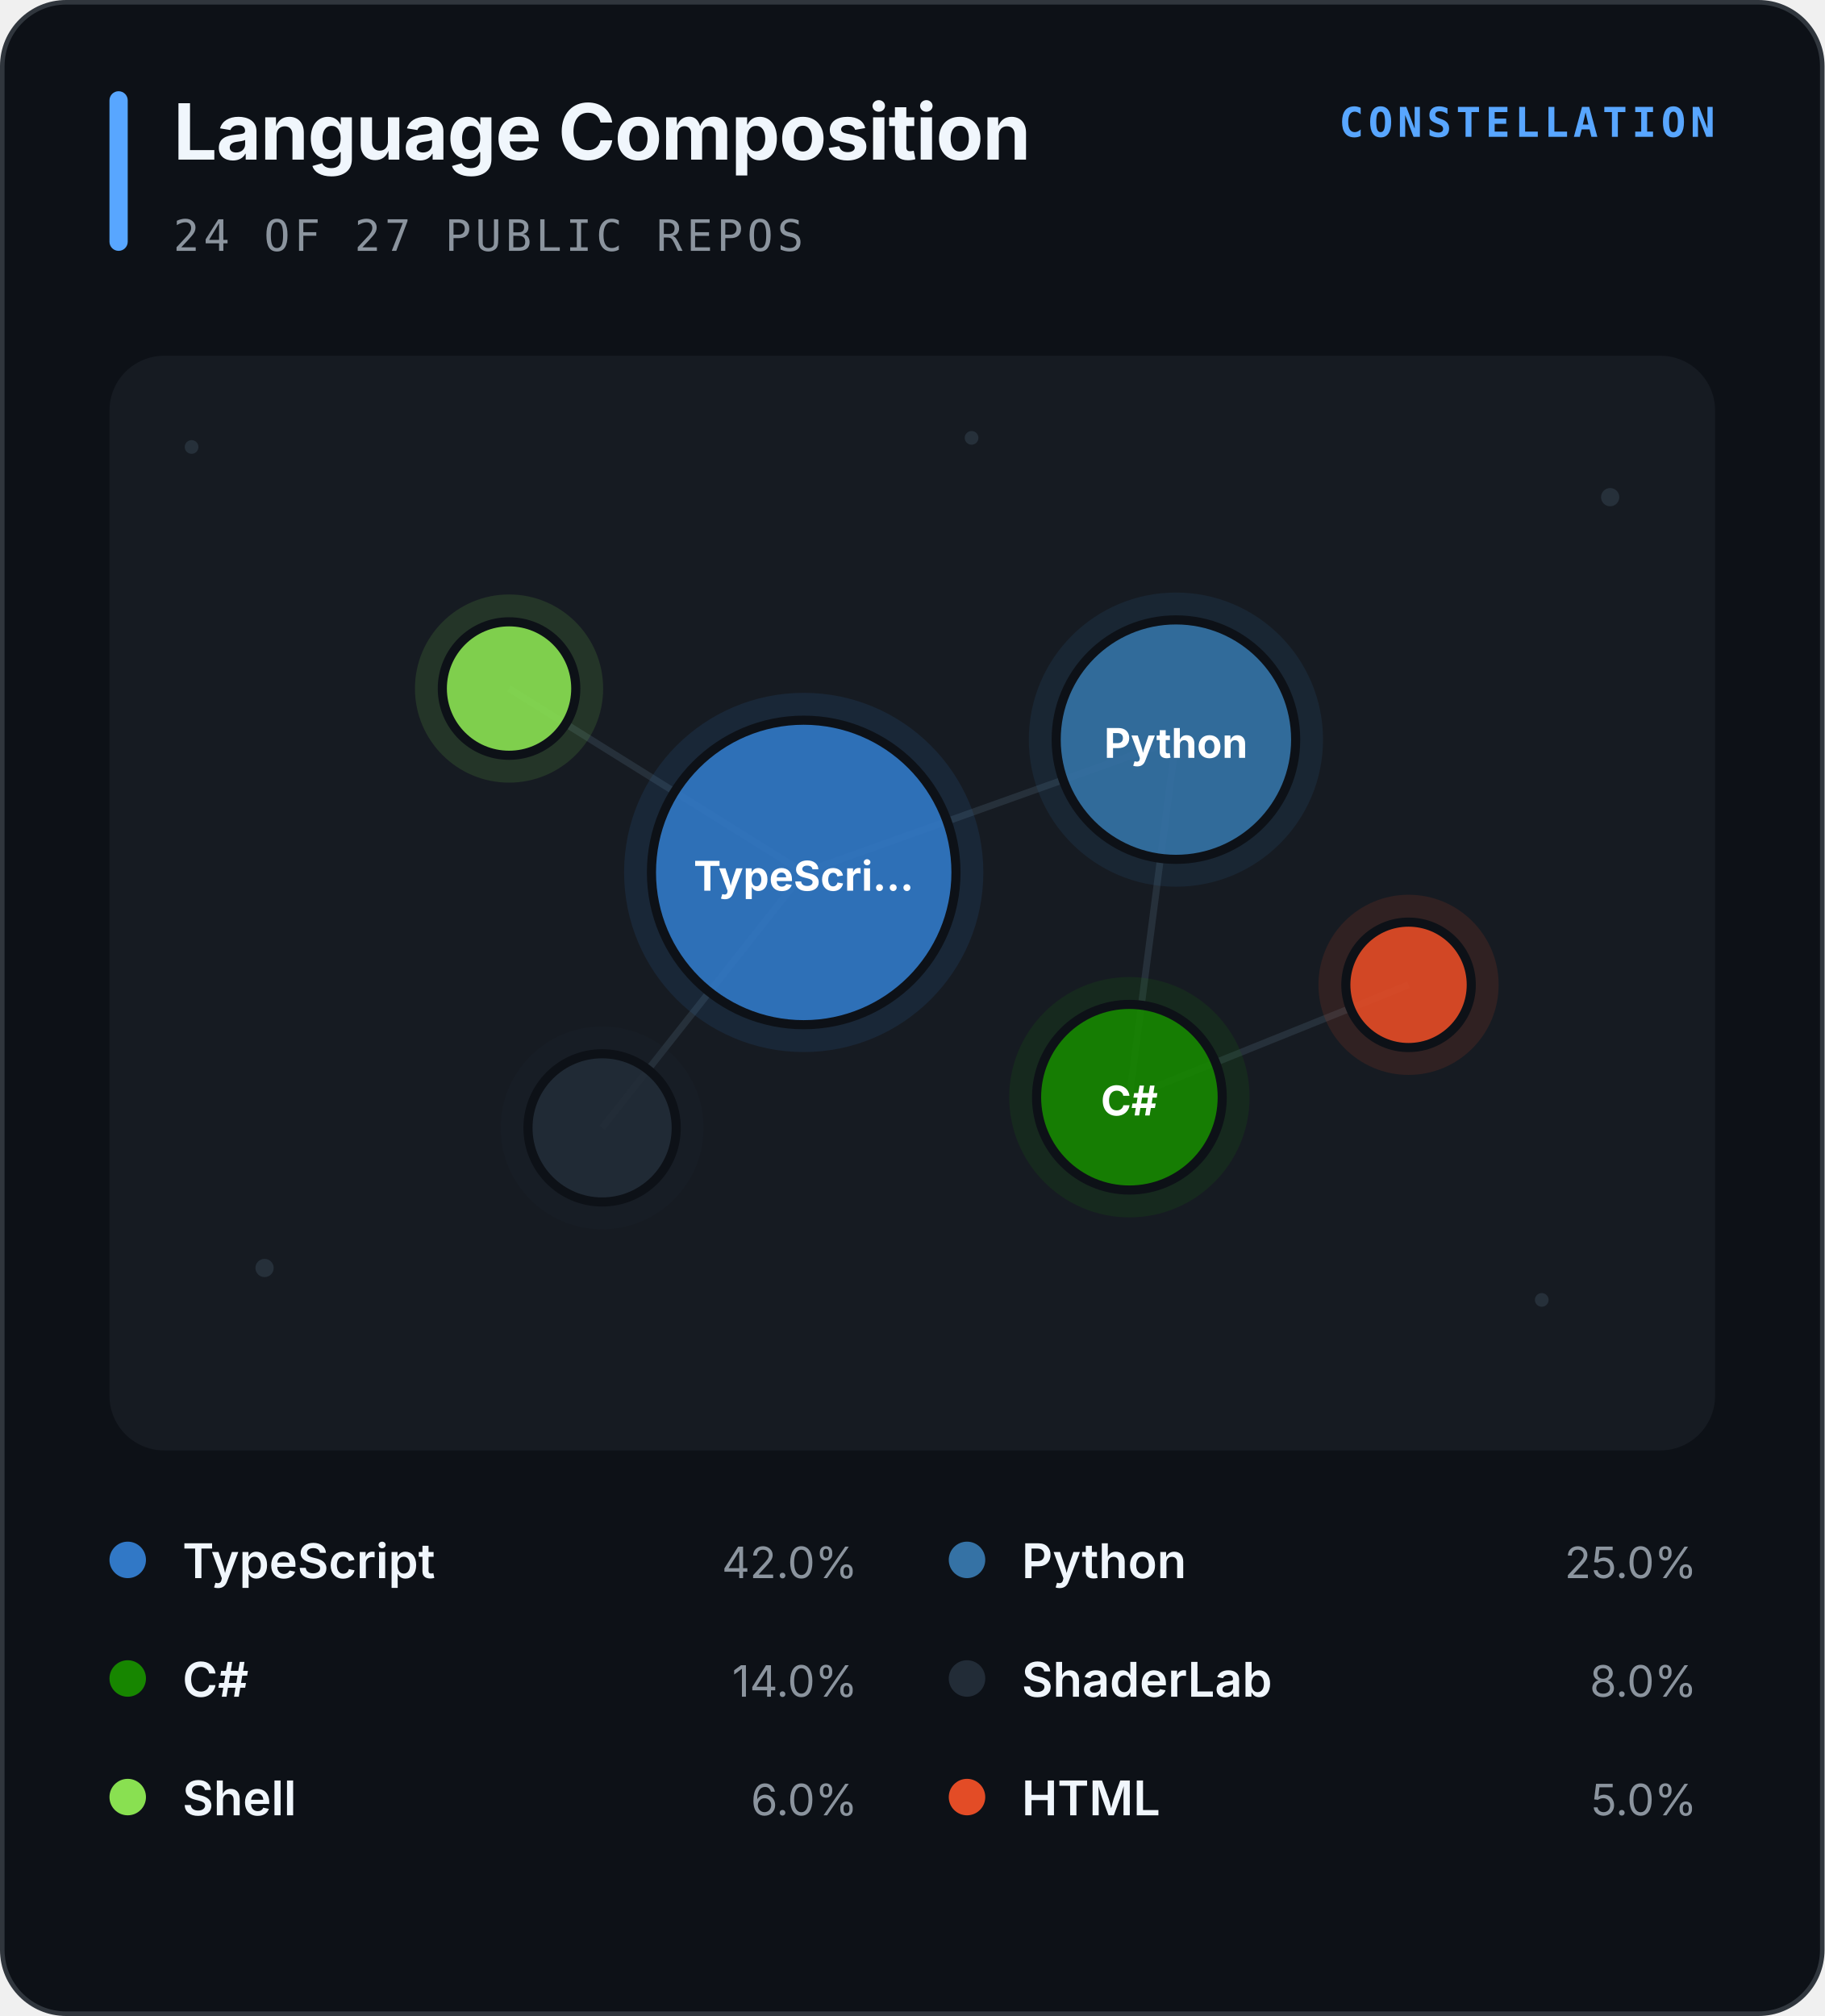
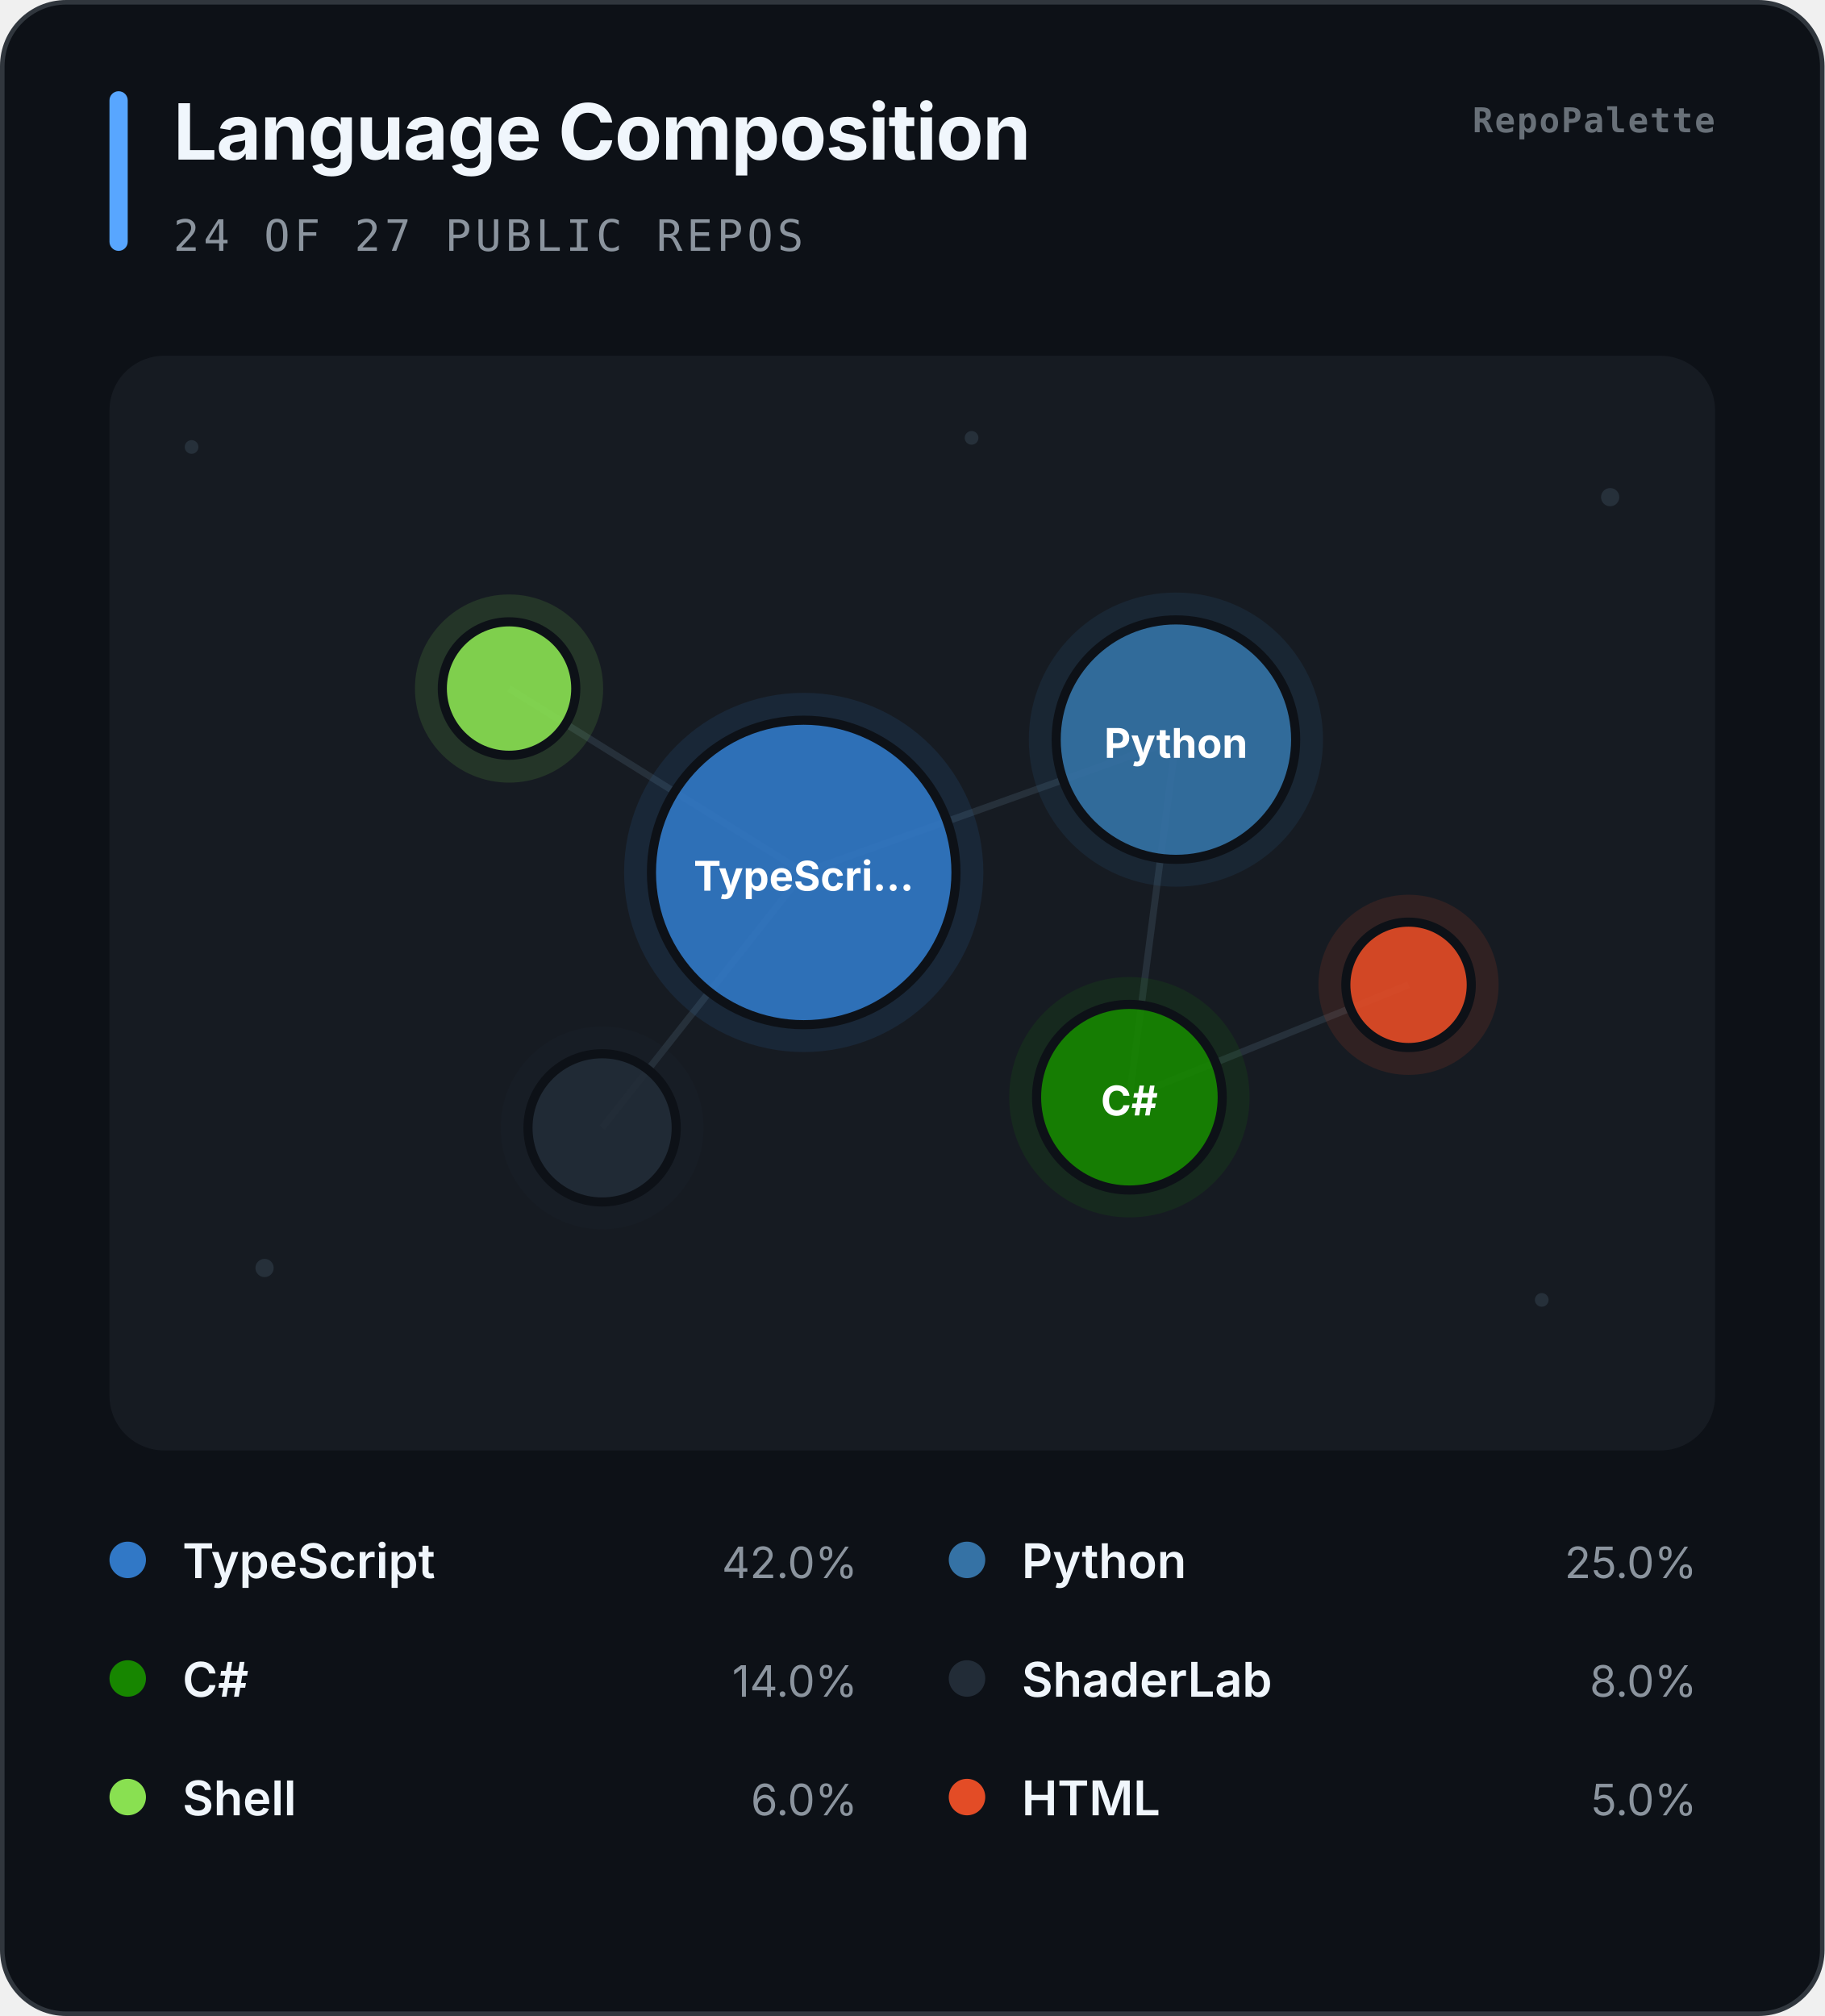
<svg xmlns="http://www.w3.org/2000/svg" role="img" aria-labelledby="title description" data-style="constellation" data-theme="midnight" width="400" height="442" viewBox="0 0 400 442">
  <style>
    text { font-family: -apple-system, BlinkMacSystemFont, Segoe UI, sans-serif; }
    .title { fill: #f0f6fc; font-size: 17px; font-weight: 700; letter-spacing: -0.2px; }
-     .meta, .style-tag, .rank, .metric-label { font-family: ui-monospace, SFMono-Regular, Consolas, monospace; }
+     .meta, .brand-watermark, .rank, .metric-label { font-family: ui-monospace, SFMono-Regular, Consolas, monospace; }
    .meta { fill: #8b949e; font-size: 9.5px; letter-spacing: 0.9px; }
-     .style-tag { fill: #58a6ff; font-size: 9px; font-weight: 700; letter-spacing: 1px; }
+     .brand-watermark { fill: #8b949e; font-size: 7.5px; font-weight: 600; letter-spacing: 0.35px; opacity: 0.72; }
    .label { fill: #f0f6fc; font-size: 12px; font-weight: 650; }
    .value { fill: #8b949e; font-size: 11px; font-variant-numeric: tabular-nums; }
    .rank { fill: #58a6ff; font-size: 9px; font-weight: 700; }
    .metric { fill: #f0f6fc; font-size: 27px; font-weight: 750; font-variant-numeric: tabular-nums; }
    .metric-label { fill: #8b949e; font-size: 7px; letter-spacing: 0.7px; }
    .legend-rank { fill: #8b949e; font-family: ui-monospace, SFMono-Regular, Consolas, monospace; font-size: 8px; font-weight: 700; }
    .legend-label { fill: #f0f6fc; font-size: 10.5px; font-weight: 600; }
    .legend-value { fill: #8b949e; font-size: 9.5px; font-variant-numeric: tabular-nums; }
    .axis-note { fill: #8b949e; font-family: ui-monospace, SFMono-Regular, Consolas, monospace; font-size: 9.5px; letter-spacing: 0.6px; }
    .part-label { font-size: 11px; font-weight: 700; }
    .part-rank { font-family: ui-monospace, SFMono-Regular, Consolas, monospace; font-size: 9px; font-weight: 800; }
    .part-value { font-family: ui-monospace, SFMono-Regular, Consolas, monospace; font-size: 10px; font-variant-numeric: tabular-nums; }
    .center-label { fill: #f0f6fc; font-size: 12px; font-weight: 700; }
    .center-value { fill: #8b949e; font-family: ui-monospace, SFMono-Regular, Consolas, monospace; font-size: 9px; }
    .node-label { font-size: 9px; font-weight: 750; }
    .empty { fill: #8b949e; font-size: 11px; }
  </style>
  <rect class="card" x="0.5" y="0.5" width="399" height="441" rx="14" fill="#0d1117" stroke="#30363d" />
  <rect x="24" y="20" width="4" height="35" rx="2" fill="#58a6ff" />
  <text class="title" x="38" y="35">Language Composition</text>
  <text class="meta" x="38" y="55">24 OF 27 PUBLIC REPOS</text>
-   <text class="style-tag" text-anchor="end" x="376" y="30">CONSTELLATION</text>
+   <text class="brand-watermark" data-role="brand-watermark" text-anchor="end" x="376" y="29" aria-hidden="true">RepoPalette</text>
  <rect x="24" y="78" width="352" height="240" rx="12" fill="#161b22" />
  <circle cx="42" cy="98" r="1.5" fill="#26303a" />
  <circle cx="353" cy="109" r="2" fill="#26303a" />
  <circle cx="338" cy="285" r="1.5" fill="#26303a" />
  <circle cx="58" cy="278" r="2" fill="#26303a" />
  <circle cx="213" cy="96" r="1.5" fill="#26303a" />
  <line x1="257.8" y1="162.16" x2="176.2" y2="191.28" stroke="#26303a" stroke-width="1.5" />
  <line x1="247.6" y1="240.56" x2="257.8" y2="162.16" stroke="#26303a" stroke-width="1.5" />
  <line x1="132" y1="247.28" x2="176.2" y2="191.28" stroke="#26303a" stroke-width="1.5" />
  <line x1="111.6" y1="150.96" x2="176.2" y2="191.28" stroke="#26303a" stroke-width="1.5" />
  <line x1="308.8" y1="215.92" x2="247.6" y2="240.56" stroke="#26303a" stroke-width="1.5" />
  <circle cx="176.2" cy="191.28" r="39.38" fill="#3178C6" fill-opacity="0.13" />
  <circle data-role="constellation-node" data-share="42" cx="176.2" cy="191.28" r="33.38" fill="#3178C6" fill-opacity="0.9" stroke="#0d1117" stroke-width="2" />
  <text class="node-label" text-anchor="middle" x="176.2" y="195.28" fill="#ffffff">TypeScri…</text>
  <circle cx="257.8" cy="162.16" r="32.25" fill="#3572A5" fill-opacity="0.13" />
  <circle data-role="constellation-node" data-share="25" cx="257.8" cy="162.16" r="26.25" fill="#3572A5" fill-opacity="0.9" stroke="#0d1117" stroke-width="2" />
  <text class="node-label" text-anchor="middle" x="257.8" y="166.16" fill="#ffffff">Python</text>
  <circle cx="247.6" cy="240.56" r="26.35" fill="#178600" fill-opacity="0.13" />
  <circle data-role="constellation-node" data-share="14" cx="247.6" cy="240.56" r="20.35" fill="#178600" fill-opacity="0.9" stroke="#0d1117" stroke-width="2" />
  <text class="node-label" text-anchor="middle" x="247.6" y="244.56" fill="#ffffff">C#</text>
  <circle cx="132" cy="247.28" r="22.25" fill="#222C37" fill-opacity="0.13" />
  <circle data-role="constellation-node" data-share="8" cx="132" cy="247.28" r="16.25" fill="#222C37" fill-opacity="0.9" stroke="#0d1117" stroke-width="2" />
  <circle cx="111.6" cy="150.96" r="20.63" fill="#89E051" fill-opacity="0.13" />
  <circle data-role="constellation-node" data-share="6" cx="111.6" cy="150.96" r="14.63" fill="#89E051" fill-opacity="0.9" stroke="#0d1117" stroke-width="2" />
  <circle cx="308.8" cy="215.92" r="19.75" fill="#E34C26" fill-opacity="0.13" />
  <circle data-role="constellation-node" data-share="5" cx="308.8" cy="215.92" r="13.75" fill="#E34C26" fill-opacity="0.9" stroke="#0d1117" stroke-width="2" />
  <g data-role="legend" data-columns="2">
    <circle cx="28" cy="342" r="4" fill="#3178C6" />
    <text class="legend-label" x="40" y="346">TypeScript</text>
    <text class="legend-value" text-anchor="end" x="188" y="346">42.0%</text>
    <circle cx="212" cy="342" r="4" fill="#3572A5" />
    <text class="legend-label" x="224" y="346">Python</text>
    <text class="legend-value" text-anchor="end" x="372" y="346">25.0%</text>
    <circle cx="28" cy="368" r="4" fill="#178600" />
    <text class="legend-label" x="40" y="372">C#</text>
    <text class="legend-value" text-anchor="end" x="188" y="372">14.0%</text>
    <circle cx="212" cy="368" r="4" fill="#222C37" />
    <text class="legend-label" x="224" y="372">ShaderLab</text>
    <text class="legend-value" text-anchor="end" x="372" y="372">8.0%</text>
    <circle cx="28" cy="394" r="4" fill="#89E051" />
    <text class="legend-label" x="40" y="398">Shell</text>
    <text class="legend-value" text-anchor="end" x="188" y="398">6.0%</text>
    <circle cx="212" cy="394" r="4" fill="#E34C26" />
    <text class="legend-label" x="224" y="398">HTML</text>
    <text class="legend-value" text-anchor="end" x="372" y="398">5.0%</text>
  </g>
</svg>
